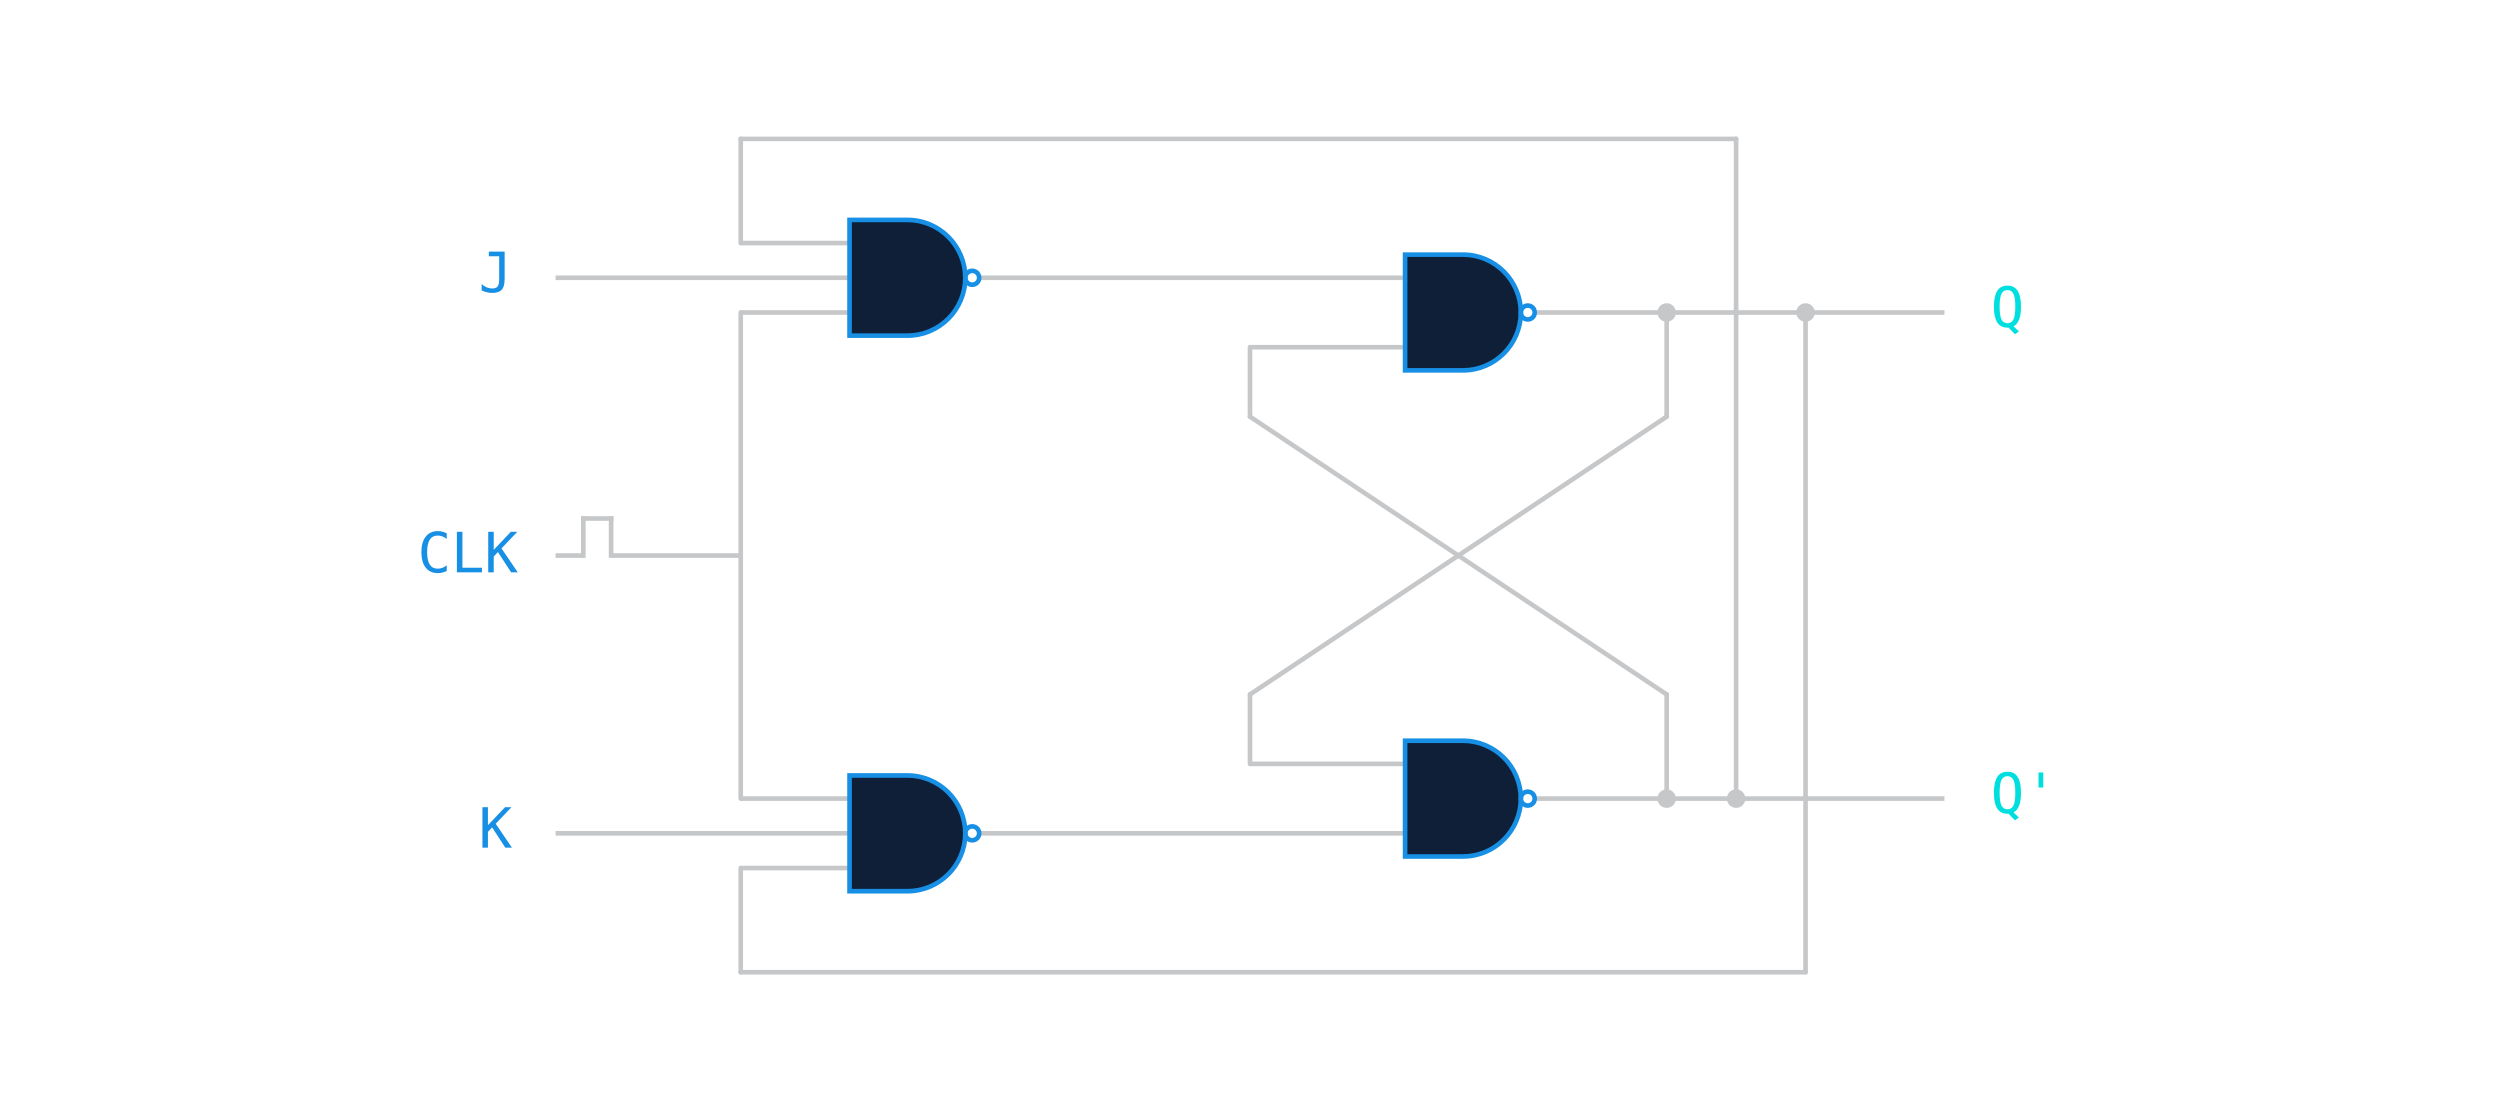
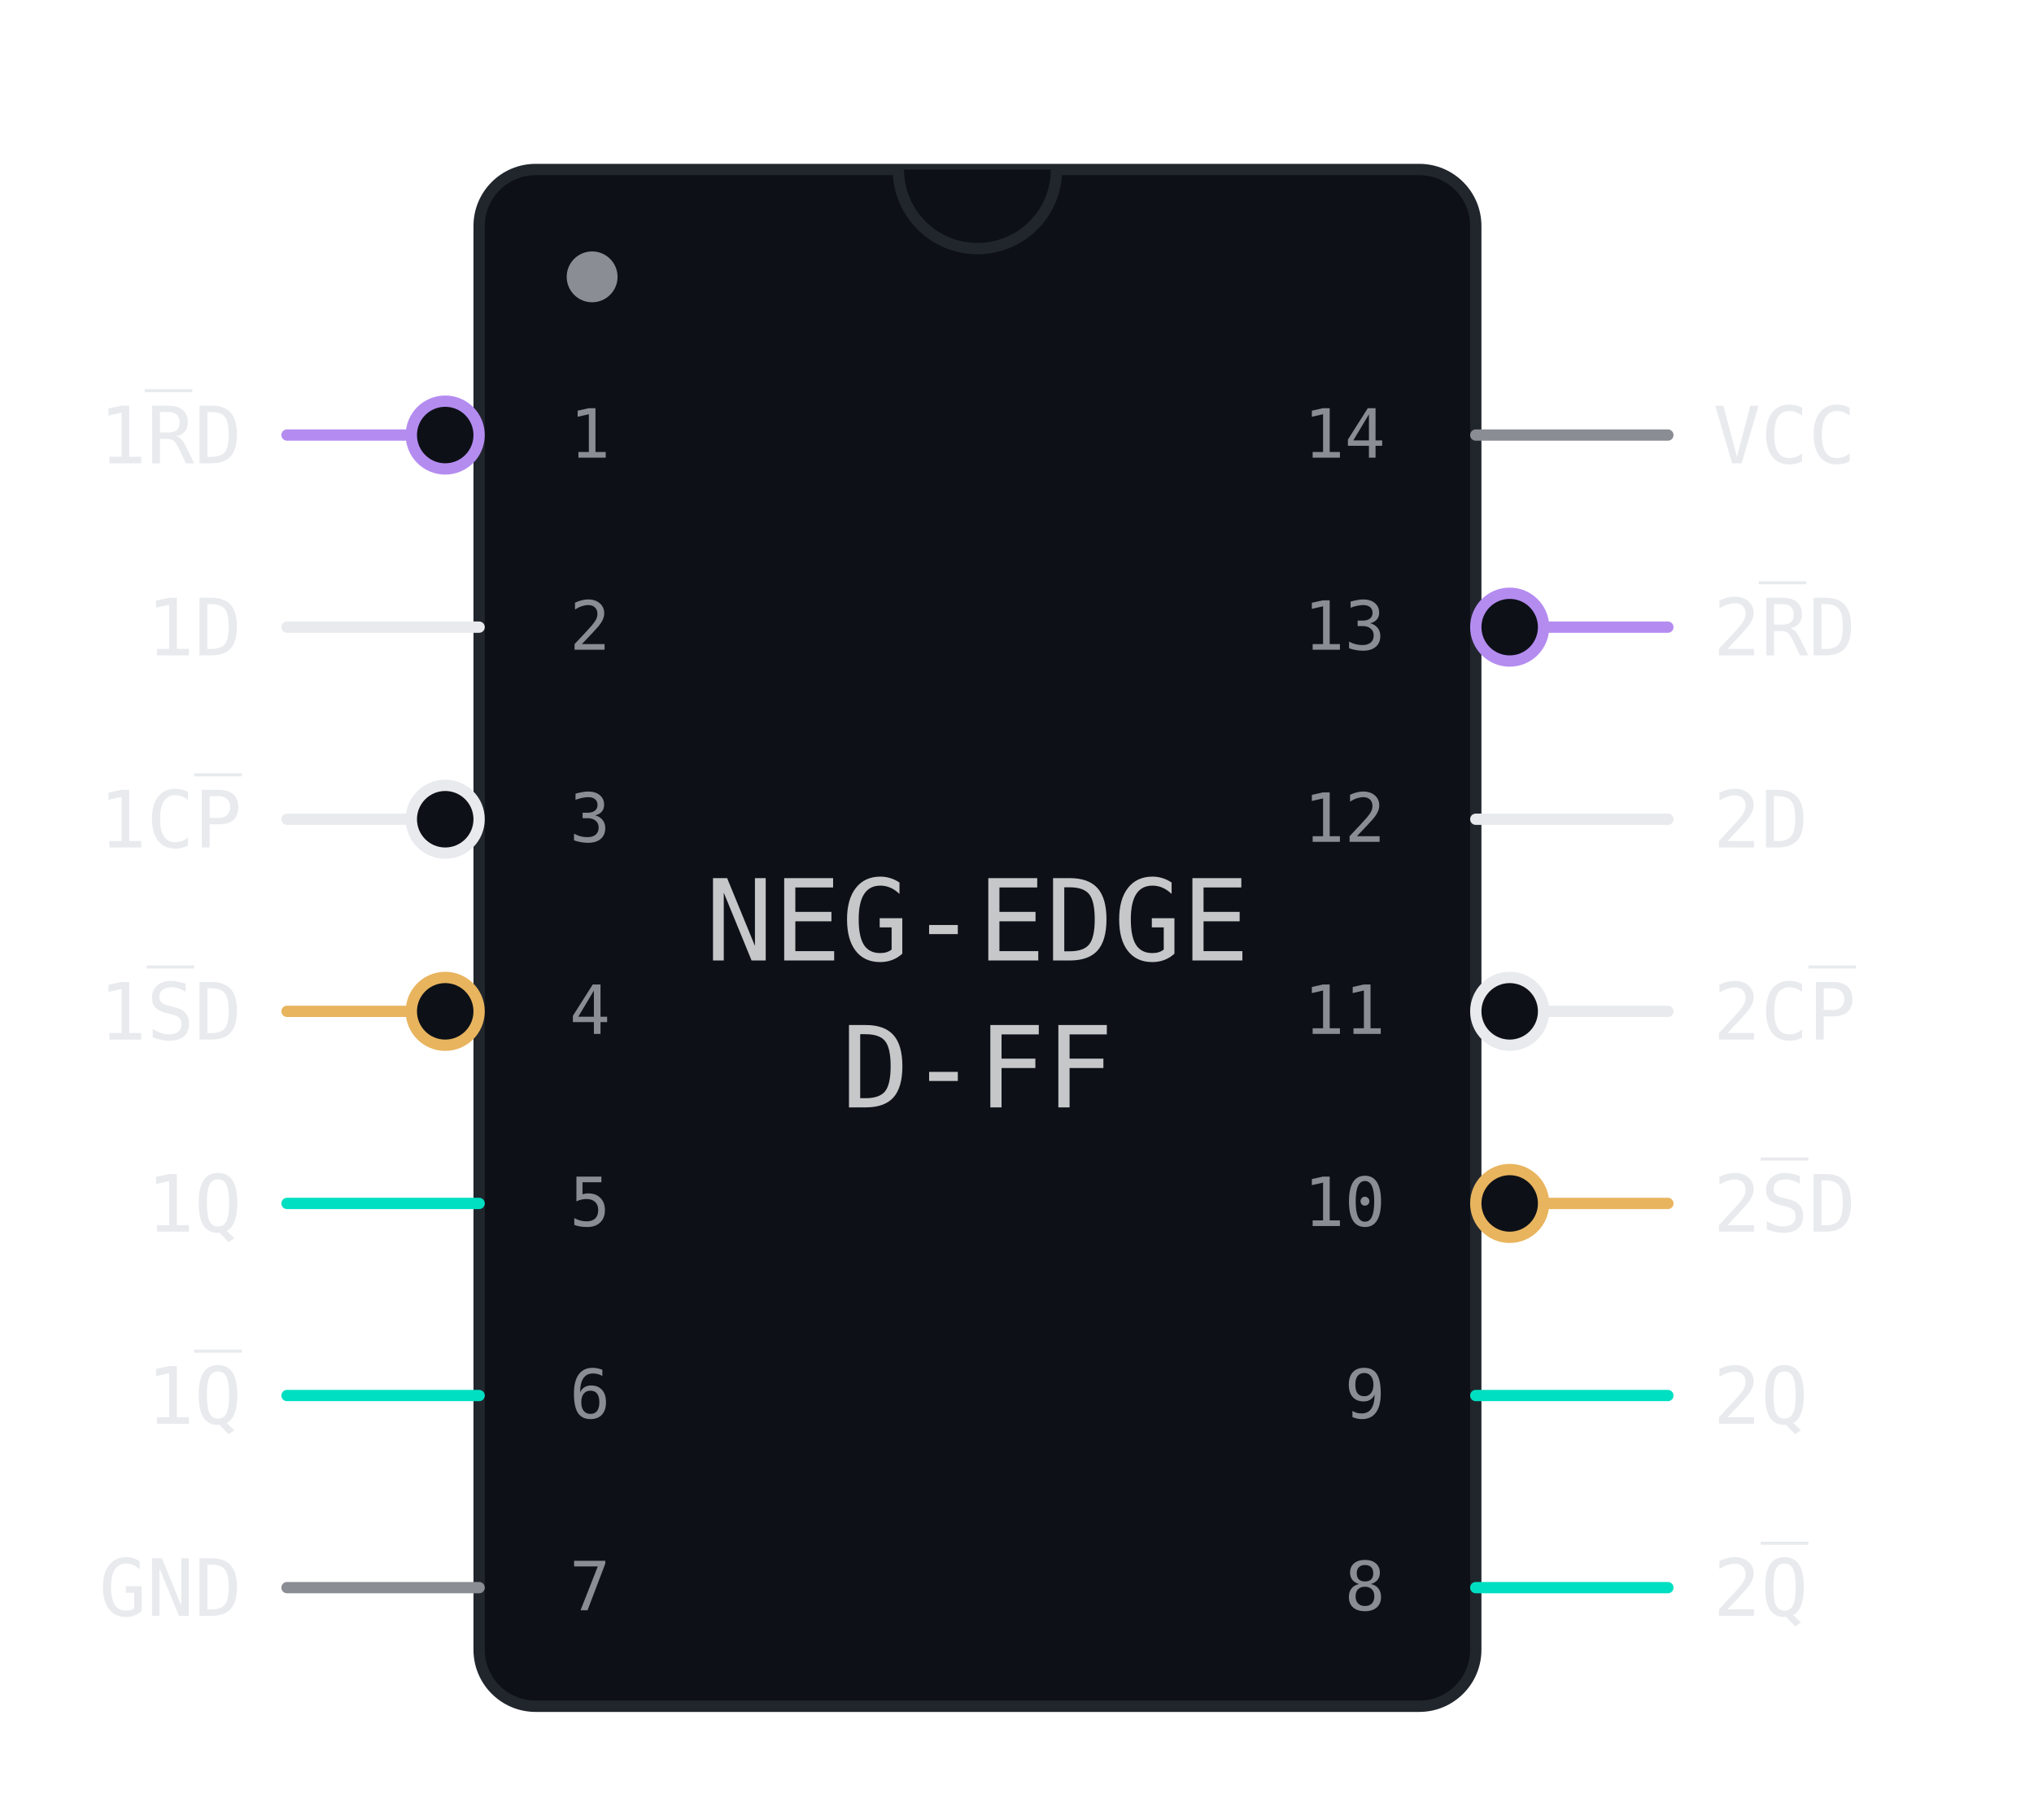
- <svg xmlns="http://www.w3.org/2000/svg" version="1.1" viewBox="0 0 1080 480">
-   <defs>
-     <style>
-       .st0, .st1, .st2 {
-         stroke: #c5c7c9;
-         stroke-miterlimit: 10;
-         stroke-width: 2px;
-       }
- 
-       .st0, .st1, .st2, .st3, .st4 {
-         fill: none;
-       }
- 
-       .st5, .st6 {
-         font-family: Consolas, Consolas;
-         font-size: 24px;
-       }
- 
-       .st5, .st7 {
-         fill: #168fe5;
-       }
- 
-       .st8 {
-         stroke: #e8eaed;
-         stroke-width: 1.5px;
-       }
- 
-       .st8, .st1, .st3, .st4 {
-         stroke-linecap: round;
-       }
- 
-       .st6, .st9 {
-         fill: #00dfdf;
-       }
- 
-       .st10, .st11 {
-         fill: #101f38;
-       }
- 
-       .st12, .st11, .st3 {
-         stroke: #168fe5;
-       }
- 
-       .st12, .st11, .st3, .st4 {
-         stroke-width: 1.6px;
-       }
- 
-       .st12, .st13 {
-         fill: #0d1117;
-       }
- 
-       .st9, .st4 {
-         stroke: #00dfdf;
-       }
- 
-       .st14 {
-         font-family: ArialMT, Arial;
-         font-size: 10px;
-       }
- 
-       .st14, .st15 {
-         fill: #c5c7c9;
-       }
- 
-       .st14, .st16 {
-         isolation: isolate;
-       }
- 
-       .st11, .st4 {
-         stroke-linejoin: round;
-       }
- 
-       .st17 {
-         display: none;
-       }
- 
-       .st2 {
-         stroke-linecap: square;
-       }
- 
-       .st16 {
-         fill: #e8eaed;
-         font-family: Arial-BoldMT, Arial;
-         font-size: 16px;
-         font-weight: 700;
-       }
-     </style>
-   </defs>
-   <g id="Layer_1" class="st17">
-     <rect class="st13" x="156" width="768" height="480" />
-     <path class="st4" d="M764,168v-90c0-6.67-3.33-10-10-10h-418c-6.67,0-10,3.33-10,10v22c0,5.33,2.67,8,8,8h24" />
-     <path class="st4" d="M788,258v138c0,6.67-3.33,10-10,10h-442c-6.67,0-10-3.33-10-10v-22c0-5.33,2.67-8,8-8h24" />
-     <path class="st4" d="M684,168v26c0,5.33-2.67,9.33-8,12l-126,58c-6.67,3.33-10,8.67-10,16v12c0,5.33,3.33,8,10,8h24" />
-     <path class="st4" d="M684,258v-30c0-5.33-2.67-9.33-8-12l-126-58c-6.67-3.33-10-8.67-10-16v-12c0-5.33,3.33-8,10-8h24" />
-     <text class="st16" transform="translate(188 155)">
-       <tspan x="0" y="0">J</tspan>
-     </text>
-     <circle class="st12" cx="214" cy="150" r="3.5" />
-     <path class="st3" d="M217.5,150h140.5" />
-     <path class="st3" d="M230,248h6v-8h6v8h8" />
-     <text class="st14" transform="translate(220.27 265)">
-       <tspan x="0" y="0">CLK</tspan>
-     </text>
-     <path class="st4" d="M250,248h76V108" />
-     <path class="st4" d="M326,248v118" />
-     <circle class="st9" cx="326" cy="248" r="2.5" />
-     <text class="st16" transform="translate(188 345)">
-       <tspan x="0" y="0">K</tspan>
-     </text>
-     <circle class="st12" cx="214" cy="340" r="3.5" />
-     <path class="st3" d="M217.5,340h140.5" />
-     <path class="st11" d="M358,96h23.16c.55,0,1.1.13,1.58.4,12.7,7.05,17.59,22.97,10.89,35.97-2.57,4.99-6.64,9.06-11.63,11.63h-24v-48Z" />
-     <circle class="st12" cx="412" cy="120" r="4" />
-     <path class="st4" d="M416,120h158" />
-     <path class="st11" d="M358,316h24c13.25,6.83,18.46,23.11,11.63,36.37-2.57,4.99-6.64,9.06-11.63,11.63h-24v-48Z" />
-     <circle class="st12" cx="412" cy="340" r="4" />
-     <path class="st4" d="M416,340h158" />
-     <path class="st11" d="M574,108h24c13.25,6.83,18.46,23.11,11.63,36.37-2.57,4.99-6.64,9.06-11.63,11.63h-24v-48Z" />
-     <circle class="st12" cx="628" cy="132" r="4" />
-     <path class="st4" d="M632,132h216" />
-     <path class="st11" d="M574,234h24c13.25,6.83,18.46,23.11,11.63,36.37-2.57,4.99-6.64,9.06-11.63,11.63h-24v-48Z" />
-     <circle class="st12" cx="628" cy="258" r="4" />
-     <path class="st4" d="M632,258h216" />
-     <circle class="st12" cx="848" cy="132" r="4" />
-     <text class="st16" transform="translate(864 138)">
-       <tspan x="0" y="0">Q</tspan>
-     </text>
-     <circle class="st12" cx="848" cy="258" r="4" />
-     <text class="st16" transform="translate(864 264)">
-       <tspan x="0" y="0">Q</tspan>
-     </text>
-     <path class="st8" d="M863,247h18" />
-     <circle class="st9" cx="684" cy="132" r="3" />
-     <circle class="st9" cx="764" cy="132" r="3" />
-     <circle class="st9" cx="684" cy="258" r="3" />
-     <circle class="st9" cx="788" cy="258" r="3" />
-   </g>
-   <g id="Layer_2">
-     <line class="st0" x1="423" y1="120" x2="608" y2="120" />
-     <line class="st0" x1="423" y1="360" x2="608" y2="360" />
-     <line class="st0" x1="664" y1="135" x2="840" y2="135" />
-     <line class="st0" x1="664" y1="345" x2="840" y2="345" />
-     <line class="st0" x1="608" y1="150" x2="540" y2="150" />
-     <line class="st0" x1="608" y1="330" x2="540" y2="330" />
-     <line class="st1" x1="540" y1="330" x2="540" y2="300" />
-     <line class="st1" x1="540" y1="150" x2="540" y2="180" />
-     <line class="st1" x1="720" y1="345" x2="720" y2="300" />
-     <line class="st1" x1="720" y1="180" x2="720" y2="135" />
-     <line class="st1" x1="540" y1="180" x2="720" y2="300" />
-     <line class="st1" x1="720" y1="180" x2="540" y2="300" />
-     <line class="st1" x1="750" y1="345" x2="750" y2="60" />
-     <line class="st0" x1="368" y1="120" x2="240" y2="120" />
-     <line class="st0" x1="368" y1="360" x2="240" y2="360" />
-     <line class="st1" x1="750" y1="60" x2="320" y2="60" />
-     <line class="st1" x1="320" y1="60" x2="320" y2="105" />
-     <line class="st0" x1="368" y1="105" x2="320" y2="105" />
-     <line class="st0" x1="368" y1="375" x2="320" y2="375" />
-     <line class="st0" x1="368" y1="135" x2="320" y2="135" />
-     <line class="st0" x1="368" y1="345" x2="320" y2="345" />
-     <line class="st1" x1="320" y1="135" x2="320" y2="345" />
-     <line class="st1" x1="320" y1="375" x2="320" y2="420" />
-     <line class="st1" x1="780" y1="420" x2="320" y2="420" />
-     <line class="st1" x1="780" y1="135" x2="780" y2="420" />
-     <g>
-       <path class="st10" d="M367,145v-50h25c13.79,0,25,11.21,25,25s-11.21,25-25,25h-25Z" />
-       <path class="st7" d="M392,96c13.25,0,24,10.75,24,24h0c0,13.25-10.75,24-24,24h-24v-48h24M392,94h-26v52h26c14.34,0,26-11.66,26-26s-11.66-26-26-26h0Z" />
-     </g>
-     <path class="st7" d="M420,118c1.1,0,2,.9,2,2s-.9,2-2,2-2-.9-2-2,.9-2,2-2M420,116c-2.21,0-4,1.79-4,4s1.79,4,4,4,4-1.79,4-4-1.79-4-4-4h0Z" />
-     <g>
-       <path class="st10" d="M367,385v-50h25c13.79,0,25,11.21,25,25s-11.21,25-25,25h-25Z" />
-       <path class="st7" d="M392,336c13.25,0,24,10.75,24,24h0c0,13.25-10.75,24-24,24h-24v-48h24M392,334h-26v52h26c14.34,0,26-11.66,26-26s-11.66-26-26-26h0Z" />
-     </g>
-     <path class="st7" d="M420,358c1.1,0,2,.9,2,2s-.9,2-2,2-2-.9-2-2,.9-2,2-2M420,356c-2.21,0-4,1.79-4,4s1.79,4,4,4,4-1.79,4-4-1.79-4-4-4h0Z" />
-     <g>
-       <path class="st10" d="M607,160v-50h25c13.79,0,25,11.21,25,25s-11.21,25-25,25h-25Z" />
-       <path class="st7" d="M632,111c13.25,0,24,10.75,24,24h0c0,13.25-10.75,24-24,24h-24v-48h24M632,109h-26v52h26c14.34,0,26-11.66,26-26s-11.66-26-26-26h0Z" />
-     </g>
-     <path class="st7" d="M660,133c1.1,0,2,.9,2,2s-.9,2-2,2-2-.9-2-2,.9-2,2-2M660,131c-2.21,0-4,1.79-4,4s1.79,4,4,4,4-1.79,4-4-1.79-4-4-4h0Z" />
-     <g>
-       <path class="st10" d="M607,370v-50h25c13.79,0,25,11.21,25,25s-11.21,25-25,25h-25Z" />
-       <path class="st7" d="M632,321c13.25,0,24,10.75,24,24h0c0,13.25-10.75,24-24,24h-24v-48h24M632,319h-26v52h26c14.34,0,26-11.66,26-26s-11.66-26-26-26h0Z" />
-     </g>
-     <path class="st7" d="M660,343c1.1,0,2,.9,2,2s-.9,2-2,2-2-.9-2-2,.9-2,2-2M660,341c-2.21,0-4,1.79-4,4s1.79,4,4,4,4-1.79,4-4-1.79-4-4-4h0Z" />
-     <circle class="st15" cx="720" cy="135" r="4" />
-     <circle class="st15" cx="720" cy="345" r="4" />
-     <circle class="st15" cx="750" cy="345" r="4" />
-     <circle class="st15" cx="780" cy="135" r="4" />
-     <line class="st0" x1="320" y1="240" x2="264" y2="240" />
-     <line class="st2" x1="264" y1="240" x2="264" y2="224" />
-     <line class="st2" x1="264" y1="224" x2="252" y2="224" />
-     <line class="st2" x1="252" y1="224" x2="252" y2="240" />
-     <line class="st0" x1="252" y1="240" x2="240" y2="240" />
-     <text class="st5" transform="translate(206.8 126.2)">
-       <tspan x="0" y="0">J</tspan>
-     </text>
-     <text class="st5" transform="translate(180.41 247.25)">
-       <tspan x="0" y="0">CLK</tspan>
-     </text>
-     <text class="st5" transform="translate(206.8 366.2)">
-       <tspan x="0" y="0">K</tspan>
-     </text>
-     <text class="st6" transform="translate(860 141.2)">
-       <tspan x="0" y="0">Q</tspan>
-     </text>
-     <text class="st6" transform="translate(860 351.2)">
-       <tspan x="0" y="0">Q'</tspan>
-     </text>
-   </g>
+ <svg xmlns="http://www.w3.org/2000/svg" viewBox="0 0 360 322" role="img" aria-label="Dual negative edge-triggered D flip-flop pinout">
+   <rect x="84.8" y="30" width="176.4" height="272" rx="10" ry="10" fill="#0d1117" stroke="#21262d" stroke-width="2" />
+   <path d="M159,30 A14,14 0 0 0 187,30" fill="#0d1117" stroke="#21262d" stroke-width="2" />
+   <circle cx="104.8" cy="49" r="4.5" fill="#8a8d93" />
+   <line x1="50.8" y1="77" x2="72.8" y2="77" stroke="#b48cf0" stroke-width="2" stroke-linecap="round" />
+   <circle cx="78.8" cy="77" r="6" fill="#0d1117" stroke="#b48cf0" stroke-width="2" />
+   <text x="100.8" y="81" fill="#8a8d93" font-family="Consolas" font-size="12">1</text>
+   <text x="42.8" y="82" fill="#e8eaed" font-family="Consolas" font-size="14" text-anchor="end">1R̅D</text>
+   <line x1="50.8" y1="111" x2="84.8" y2="111" stroke="#e8eaed" stroke-width="2" stroke-linecap="round" />
+   <text x="100.8" y="115" fill="#8a8d93" font-family="Consolas" font-size="12">2</text>
+   <text x="42.8" y="116" fill="#e8eaed" font-family="Consolas" font-size="14" text-anchor="end">1D</text>
+   <line x1="50.8" y1="145" x2="72.8" y2="145" stroke="#e8eaed" stroke-width="2" stroke-linecap="round" />
+   <circle cx="78.8" cy="145" r="6" fill="#0d1117" stroke="#e8eaed" stroke-width="2" />
+   <text x="100.8" y="149" fill="#8a8d93" font-family="Consolas" font-size="12">3</text>
+   <text x="42.8" y="150" fill="#e8eaed" font-family="Consolas" font-size="14" text-anchor="end">1CP̅</text>
+   <line x1="50.8" y1="179" x2="72.8" y2="179" stroke="#e8b45e" stroke-width="2" stroke-linecap="round" />
+   <circle cx="78.8" cy="179" r="6" fill="#0d1117" stroke="#e8b45e" stroke-width="2" />
+   <text x="100.8" y="183" fill="#8a8d93" font-family="Consolas" font-size="12">4</text>
+   <text x="42.8" y="184" fill="#e8eaed" font-family="Consolas" font-size="14" text-anchor="end">1S̅D</text>
+   <line x1="50.8" y1="213" x2="84.8" y2="213" stroke="#00dfc1" stroke-width="2" stroke-linecap="round" />
+   <text x="100.8" y="217" fill="#8a8d93" font-family="Consolas" font-size="12">5</text>
+   <text x="42.8" y="218" fill="#e8eaed" font-family="Consolas" font-size="14" text-anchor="end">1Q</text>
+   <line x1="50.8" y1="247" x2="84.8" y2="247" stroke="#00dfc1" stroke-width="2" stroke-linecap="round" />
+   <text x="100.8" y="251" fill="#8a8d93" font-family="Consolas" font-size="12">6</text>
+   <text x="42.8" y="252" fill="#e8eaed" font-family="Consolas" font-size="14" text-anchor="end">1Q̅</text>
+   <line x1="50.8" y1="281" x2="84.8" y2="281" stroke="#8a8d93" stroke-width="2" stroke-linecap="round" />
+   <text x="100.8" y="285" fill="#8a8d93" font-family="Consolas" font-size="12">7</text>
+   <text x="42.8" y="286" fill="#e8eaed" font-family="Consolas" font-size="14" text-anchor="end">GND</text>
+   <line x1="295.2" y1="77" x2="261.2" y2="77" stroke="#8a8d93" stroke-width="2" stroke-linecap="round" />
+   <text x="245.2" y="81" fill="#8a8d93" font-family="Consolas" font-size="12" text-anchor="end">14</text>
+   <text x="303.2" y="82" fill="#e8eaed" font-family="Consolas" font-size="14">VCC</text>
+   <line x1="295.2" y1="111" x2="273.2" y2="111" stroke="#b48cf0" stroke-width="2" stroke-linecap="round" />
+   <circle cx="267.2" cy="111" r="6" fill="#0d1117" stroke="#b48cf0" stroke-width="2" />
+   <text x="245.2" y="115" fill="#8a8d93" font-family="Consolas" font-size="12" text-anchor="end">13</text>
+   <text x="303.2" y="116" fill="#e8eaed" font-family="Consolas" font-size="14">2R̅D</text>
+   <line x1="295.2" y1="145" x2="261.2" y2="145" stroke="#e8eaed" stroke-width="2" stroke-linecap="round" />
+   <text x="245.2" y="149" fill="#8a8d93" font-family="Consolas" font-size="12" text-anchor="end">12</text>
+   <text x="303.2" y="150" fill="#e8eaed" font-family="Consolas" font-size="14">2D</text>
+   <line x1="295.2" y1="179" x2="273.2" y2="179" stroke="#e8eaed" stroke-width="2" stroke-linecap="round" />
+   <circle cx="267.2" cy="179" r="6" fill="#0d1117" stroke="#e8eaed" stroke-width="2" />
+   <text x="245.2" y="183" fill="#8a8d93" font-family="Consolas" font-size="12" text-anchor="end">11</text>
+   <text x="303.2" y="184" fill="#e8eaed" font-family="Consolas" font-size="14">2CP̅</text>
+   <line x1="295.2" y1="213" x2="273.2" y2="213" stroke="#e8b45e" stroke-width="2" stroke-linecap="round" />
+   <circle cx="267.2" cy="213" r="6" fill="#0d1117" stroke="#e8b45e" stroke-width="2" />
+   <text x="245.2" y="217" fill="#8a8d93" font-family="Consolas" font-size="12" text-anchor="end">10</text>
+   <text x="303.2" y="218" fill="#e8eaed" font-family="Consolas" font-size="14">2S̅D</text>
+   <line x1="295.2" y1="247" x2="261.2" y2="247" stroke="#00dfc1" stroke-width="2" stroke-linecap="round" />
+   <text x="245.2" y="251" fill="#8a8d93" font-family="Consolas" font-size="12" text-anchor="end">9</text>
+   <text x="303.2" y="252" fill="#e8eaed" font-family="Consolas" font-size="14">2Q</text>
+   <line x1="295.2" y1="281" x2="261.2" y2="281" stroke="#00dfc1" stroke-width="2" stroke-linecap="round" />
+   <text x="245.2" y="285" fill="#8a8d93" font-family="Consolas" font-size="12" text-anchor="end">8</text>
+   <text x="303.2" y="286" fill="#e8eaed" font-family="Consolas" font-size="14">2Q̅</text>
+   <text x="173" y="170" fill="#c5c7c9" font-family="Consolas" font-size="20" font-weight="400" text-anchor="middle">NEG-EDGE</text>
+   <text x="173" y="196" fill="#c5c7c9" font-family="Consolas" font-size="20" font-weight="400" text-anchor="middle">D-FF</text>
</svg>
